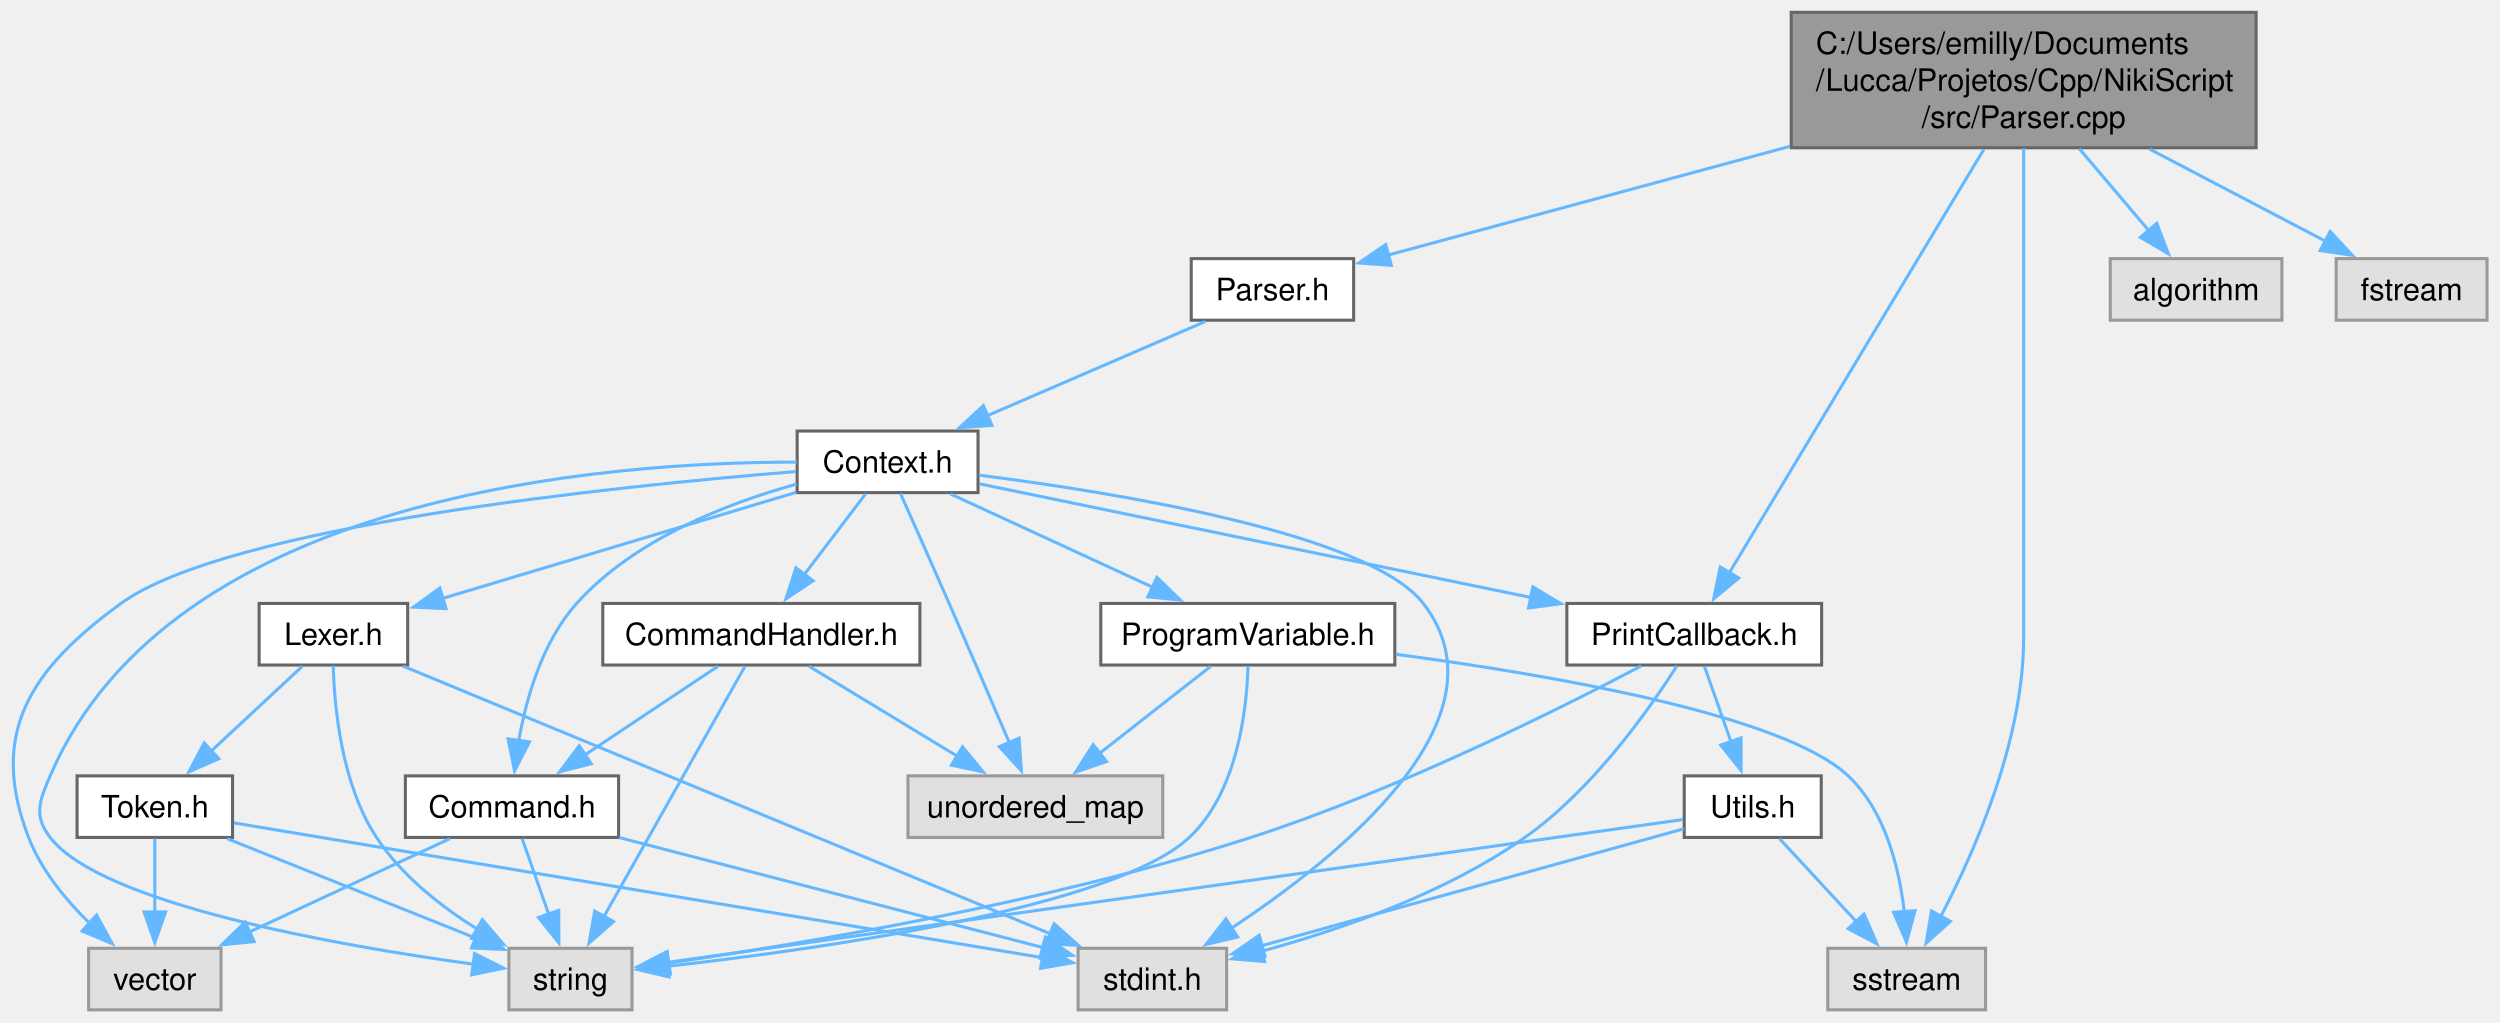
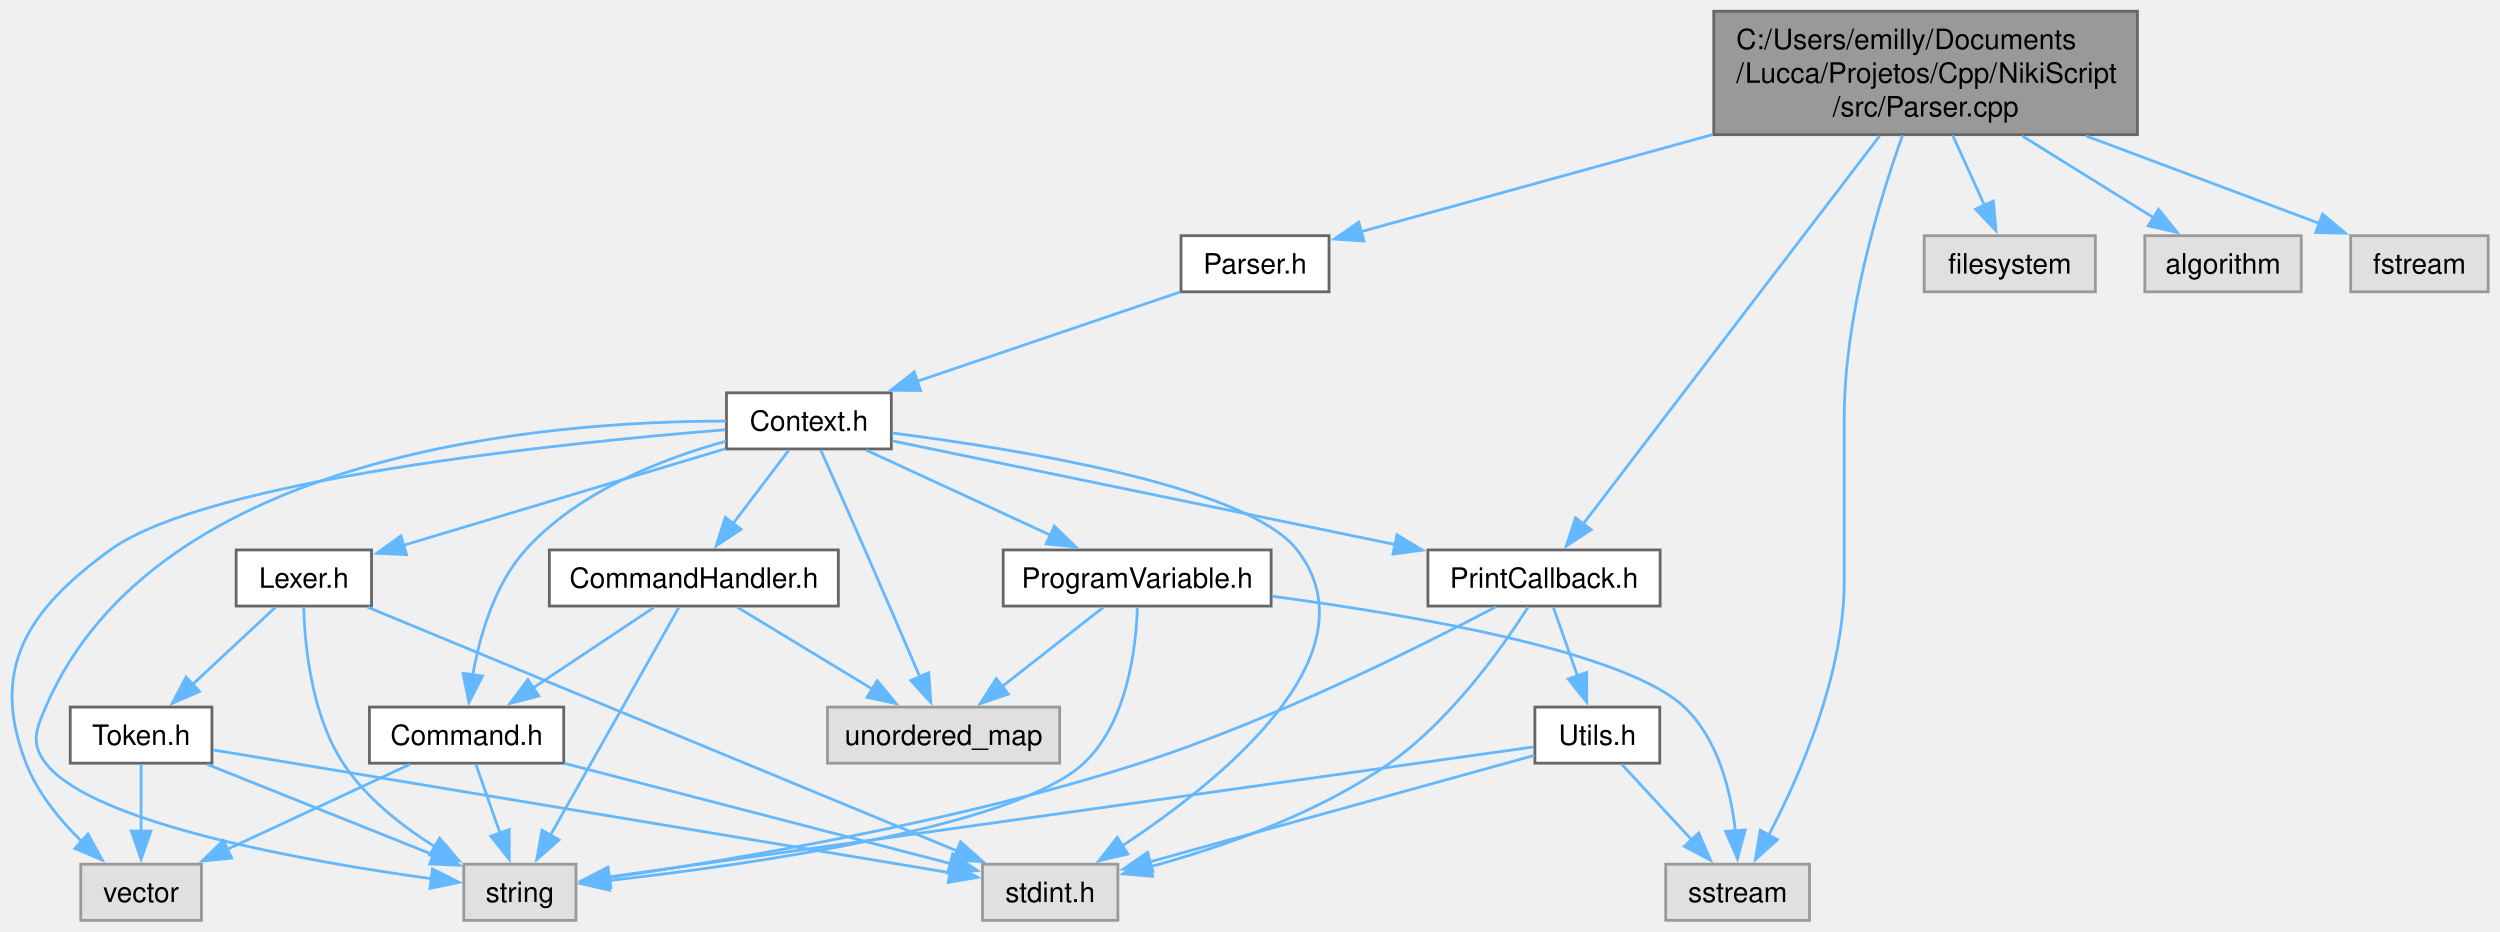
- <svg xmlns="http://www.w3.org/2000/svg" xmlns:xlink="http://www.w3.org/1999/xlink" width="812pt" height="332pt" viewBox="0.00 0.00 811.57 332.00">
+ <svg xmlns="http://www.w3.org/2000/svg" xmlns:xlink="http://www.w3.org/1999/xlink" width="891pt" height="332pt" viewBox="0.00 0.00 890.57 332.00">
  <g id="graph0" class="graph" transform="scale(1 1) rotate(0) translate(4 328)">
    <g id="Node000001" class="node">
      <g id="a_Node000001">
        <a xlink:title=" ">
-           <polygon fill="#999999" stroke="#666666" points="728.57,-324 577.57,-324 577.57,-280 728.57,-280 728.57,-324" />
-           <text text-anchor="start" x="585.57" y="-310.5" font-family="Helvetica,sans-Serif" font-size="10.00">C:/Users/emilly/Documents</text>
-           <text text-anchor="start" x="585.57" y="-298.5" font-family="Helvetica,sans-Serif" font-size="10.00">/Lucca/Projetos/Cpp/NikiScript</text>
-           <text text-anchor="middle" x="653.07" y="-286.5" font-family="Helvetica,sans-Serif" font-size="10.00">/src/Parser.cpp</text>
+           <polygon fill="#999999" stroke="#666666" points="757.57,-324 606.57,-324 606.57,-280 757.57,-280 757.57,-324" />
+           <text text-anchor="start" x="614.57" y="-310.5" font-family="Helvetica,sans-Serif" font-size="10.00">C:/Users/emilly/Documents</text>
+           <text text-anchor="start" x="614.57" y="-298.5" font-family="Helvetica,sans-Serif" font-size="10.00">/Lucca/Projetos/Cpp/NikiScript</text>
+           <text text-anchor="middle" x="682.07" y="-286.5" font-family="Helvetica,sans-Serif" font-size="10.00">/src/Parser.cpp</text>
        </a>
      </g>
    </g>
    <g id="Node000002" class="node">
      <g id="a_Node000002">
        <a xlink:href="_parser_8h.html" target="_top" xlink:title=" ">
-           <polygon fill="white" stroke="#666666" points="435.45,-244 382.7,-244 382.7,-224 435.45,-224 435.45,-244" />
-           <text text-anchor="middle" x="409.07" y="-230.5" font-family="Helvetica,sans-Serif" font-size="10.00">Parser.h</text>
+           <polygon fill="white" stroke="#666666" points="469.45,-244 416.7,-244 416.7,-224 469.45,-224 469.45,-244" />
+           <text text-anchor="middle" x="443.07" y="-230.5" font-family="Helvetica,sans-Serif" font-size="10.00">Parser.h</text>
        </a>
      </g>
    </g>
    <g id="edge1_Node000001_Node000002" class="edge">
      <g id="a_edge1_Node000001_Node000002">
        <a xlink:title=" ">
-           <path fill="none" stroke="#63b8ff" d="M577.21,-280.48C533.84,-268.75 481.36,-254.55 446.7,-245.18" />
-           <polygon fill="#63b8ff" stroke="#63b8ff" points="447.69,-241.82 437.12,-242.59 445.86,-248.58 447.69,-241.82" />
+           <path fill="none" stroke="#63b8ff" d="M606.12,-280.03C564.25,-268.46 514.1,-254.62 480.58,-245.36" />
+           <polygon fill="#63b8ff" stroke="#63b8ff" points="481.92,-242.1 471.35,-242.81 480.05,-248.84 481.92,-242.1" />
        </a>
      </g>
    </g>
    <g id="Node000010" class="node">
      <g id="a_Node000010">
        <a xlink:href="_print_callback_8h.html" target="_top" xlink:title=" ">
          <polygon fill="white" stroke="#666666" points="587.45,-132 504.7,-132 504.7,-112 587.45,-112 587.45,-132" />
          <text text-anchor="middle" x="546.07" y="-118.5" font-family="Helvetica,sans-Serif" font-size="10.00">PrintCallback.h</text>
        </a>
      </g>
    </g>
-     <g id="edge36_Node000001_Node000010" class="edge">
-       <g id="a_edge36_Node000001_Node000010">
-         <a xlink:title=" ">
-           <path fill="none" stroke="#63b8ff" d="M640.16,-279.53C619,-244.32 577.27,-174.9 557.27,-141.63" />
-           <polygon fill="#63b8ff" stroke="#63b8ff" points="560.53,-140.26 552.38,-133.49 554.53,-143.86 560.53,-140.26" />
+     <g id="edge37_Node000001_Node000010" class="edge">
+       <g id="a_edge37_Node000001_Node000010">
+         <a xlink:title=" ">
+           <path fill="none" stroke="#63b8ff" d="M665.67,-279.53C638.65,-244.17 585.27,-174.3 559.98,-141.2" />
+           <polygon fill="#63b8ff" stroke="#63b8ff" points="562.87,-139.22 554.01,-133.4 557.3,-143.47 562.87,-139.22" />
        </a>
      </g>
    </g>
    <g id="Node000012" class="node">
      <g id="a_Node000012">
        <a xlink:title=" ">
          <polygon fill="#e0e0e0" stroke="#999999" points="640.7,-20 589.45,-20 589.45,0 640.7,0 640.7,-20" />
          <text text-anchor="middle" x="615.07" y="-6.5" font-family="Helvetica,sans-Serif" font-size="10.00">sstream</text>
        </a>
      </g>
    </g>
-     <g id="edge35_Node000001_Node000012" class="edge">
-       <g id="a_edge35_Node000001_Node000012">
-         <a xlink:title=" ">
-           <path fill="none" stroke="#63b8ff" d="M653.07,-279.84C653.07,-255.51 653.07,-214.37 653.07,-179 653.07,-179 653.07,-179 653.07,-121 653.07,-87.77 637.39,-51.85 626.18,-30.4" />
+     <g id="edge36_Node000001_Node000012" class="edge">
+       <g id="a_edge36_Node000001_Node000012">
+         <a xlink:title=" ">
+           <path fill="none" stroke="#63b8ff" d="M673.84,-279.77C665.26,-255.71 653.07,-215.14 653.07,-179 653.07,-179 653.07,-179 653.07,-121 653.07,-87.77 637.39,-51.85 626.18,-30.4" />
          <polygon fill="#63b8ff" stroke="#63b8ff" points="629.27,-28.76 621.4,-21.66 623.13,-32.12 629.27,-28.76" />
        </a>
      </g>
    </g>
    <g id="Node000016" class="node">
      <g id="a_Node000016">
        <a xlink:title=" ">
-           <polygon fill="#e0e0e0" stroke="#999999" points="736.95,-244 681.2,-244 681.2,-224 736.95,-224 736.95,-244" />
-           <text text-anchor="middle" x="709.07" y="-230.5" font-family="Helvetica,sans-Serif" font-size="10.00">algorithm</text>
+           <polygon fill="#e0e0e0" stroke="#999999" points="742.57,-244 681.57,-244 681.57,-224 742.57,-224 742.57,-244" />
+           <text text-anchor="middle" x="712.07" y="-230.5" font-family="Helvetica,sans-Serif" font-size="10.00">filesystem</text>
        </a>
      </g>
    </g>
    <g id="edge33_Node000001_Node000016" class="edge">
      <g id="a_edge33_Node000001_Node000016">
        <a xlink:title=" ">
-           <path fill="none" stroke="#63b8ff" d="M671.1,-279.75C678.36,-271.2 686.65,-261.42 693.63,-253.2" />
-           <polygon fill="#63b8ff" stroke="#63b8ff" points="696.3,-255.46 700.1,-245.57 690.96,-250.93 696.3,-255.46" />
+           <path fill="none" stroke="#63b8ff" d="M691.73,-279.75C695.36,-271.75 699.48,-262.69 703.06,-254.83" />
+           <polygon fill="#63b8ff" stroke="#63b8ff" points="706.21,-256.35 707.16,-245.8 699.84,-253.45 706.21,-256.35" />
        </a>
      </g>
    </g>
    <g id="Node000017" class="node">
      <g id="a_Node000017">
        <a xlink:title=" ">
-           <polygon fill="#e0e0e0" stroke="#999999" points="803.57,-244 754.57,-244 754.57,-224 803.57,-224 803.57,-244" />
-           <text text-anchor="middle" x="779.07" y="-230.5" font-family="Helvetica,sans-Serif" font-size="10.00">fstream</text>
+           <polygon fill="#e0e0e0" stroke="#999999" points="815.95,-244 760.2,-244 760.2,-224 815.95,-224 815.95,-244" />
+           <text text-anchor="middle" x="788.07" y="-230.5" font-family="Helvetica,sans-Serif" font-size="10.00">algorithm</text>
        </a>
      </g>
    </g>
    <g id="edge34_Node000001_Node000017" class="edge">
      <g id="a_edge34_Node000001_Node000017">
        <a xlink:title=" ">
-           <path fill="none" stroke="#63b8ff" d="M693.98,-279.57C712.78,-269.72 734.59,-258.3 751.43,-249.48" />
-           <polygon fill="#63b8ff" stroke="#63b8ff" points="752.62,-252.81 759.85,-245.07 749.37,-246.61 752.62,-252.81" />
+           <path fill="none" stroke="#63b8ff" d="M716.49,-279.57C731.86,-270 749.62,-258.94 763.6,-250.24" />
+           <polygon fill="#63b8ff" stroke="#63b8ff" points="765.11,-253.42 771.74,-245.17 761.41,-247.48 765.11,-253.42" />
+         </a>
+       </g>
+     </g>
+     <g id="Node000018" class="node">
+       <g id="a_Node000018">
+         <a xlink:title=" ">
+           <polygon fill="#e0e0e0" stroke="#999999" points="882.57,-244 833.57,-244 833.57,-224 882.57,-224 882.57,-244" />
+           <text text-anchor="middle" x="858.07" y="-230.5" font-family="Helvetica,sans-Serif" font-size="10.00">fstream</text>
+         </a>
+       </g>
+     </g>
+     <g id="edge35_Node000001_Node000018" class="edge">
+       <g id="a_edge35_Node000001_Node000018">
+         <a xlink:title=" ">
+           <path fill="none" stroke="#63b8ff" d="M739.21,-279.57C766.59,-269.3 798.54,-257.32 822.41,-248.37" />
+           <polygon fill="#63b8ff" stroke="#63b8ff" points="823.55,-251.69 831.68,-244.9 821.09,-245.13 823.55,-251.69" />
        </a>
      </g>
    </g>
    <g id="Node000003" class="node">
      <g id="a_Node000003">
        <a xlink:href="_context_8h.html" target="_top" xlink:title=" ">
          <polygon fill="white" stroke="#666666" points="313.45,-188 254.7,-188 254.7,-168 313.45,-168 313.45,-188" />
          <text text-anchor="middle" x="284.07" y="-174.5" font-family="Helvetica,sans-Serif" font-size="10.00">Context.h</text>
        </a>
      </g>
    </g>
    <g id="edge2_Node000002_Node000003" class="edge">
      <g id="a_edge2_Node000002_Node000003">
        <a xlink:title=" ">
-           <path fill="none" stroke="#63b8ff" d="M387.3,-223.59C367.7,-215.13 338.64,-202.58 316.35,-192.94" />
-           <polygon fill="#63b8ff" stroke="#63b8ff" points="317.97,-189.83 307.4,-189.08 315.2,-196.26 317.97,-189.83" />
+           <path fill="none" stroke="#63b8ff" d="M416.46,-223.96C390.75,-215.23 351.53,-201.91 322.44,-192.03" />
+           <polygon fill="#63b8ff" stroke="#63b8ff" points="323.87,-188.82 313.27,-188.92 321.62,-195.45 323.87,-188.82" />
        </a>
      </g>
    </g>
    <g id="Node000004" class="node">
      <g id="a_Node000004">
        <a xlink:title=" ">
          <polygon fill="#e0e0e0" stroke="#999999" points="67.57,-20 24.57,-20 24.57,0 67.57,0 67.57,-20" />
          <text text-anchor="middle" x="46.07" y="-6.5" font-family="Helvetica,sans-Serif" font-size="10.00">vector</text>
        </a>
      </g>
    </g>
    <g id="edge3_Node000003_Node000004" class="edge">
      <g id="a_edge3_Node000003_Node000004">
        <a xlink:title=" ">
          <path fill="none" stroke="#63b8ff" d="M254.3,-174.84C196.05,-170.12 69.71,-157.2 35.07,-132 5.7,-110.64 -8.04,-89.86 5.07,-56 9.17,-45.4 17.07,-35.77 24.84,-28.16" />
          <polygon fill="#63b8ff" stroke="#63b8ff" points="27.14,-30.79 32.23,-21.49 22.46,-25.59 27.14,-30.79" />
        </a>
      </g>
    </g>
    <g id="Node000005" class="node">
      <g id="a_Node000005">
        <a xlink:title=" ">
          <polygon fill="#e0e0e0" stroke="#999999" points="394.2,-20 345.95,-20 345.95,0 394.2,0 394.2,-20" />
          <text text-anchor="middle" x="370.07" y="-6.5" font-family="Helvetica,sans-Serif" font-size="10.00">stdint.h</text>
        </a>
      </g>
    </g>
    <g id="edge4_Node000003_Node000005" class="edge">
      <g id="a_edge4_Node000003_Node000005">
        <a xlink:title=" ">
          <path fill="none" stroke="#63b8ff" d="M313.82,-173.66C358.74,-167.94 440.54,-154.64 458.07,-132 486.92,-94.74 430.67,-49.51 395.46,-26.33" />
          <polygon fill="#63b8ff" stroke="#63b8ff" points="397.76,-23.65 387.45,-21.22 393.99,-29.55 397.76,-23.65" />
        </a>
      </g>
    </g>
    <g id="Node000006" class="node">
      <g id="a_Node000006">
        <a xlink:title=" ">
          <polygon fill="#e0e0e0" stroke="#999999" points="201.07,-20 161.07,-20 161.07,0 201.07,0 201.07,-20" />
          <text text-anchor="middle" x="181.07" y="-6.5" font-family="Helvetica,sans-Serif" font-size="10.00">string</text>
        </a>
      </g>
    </g>
    <g id="edge5_Node000003_Node000006" class="edge">
      <g id="a_edge5_Node000003_Node000006">
        <a xlink:title=" ">
          <path fill="none" stroke="#63b8ff" d="M254.57,-177.91C192.62,-177.94 51.44,-167.64 12.07,-76 8.56,-67.83 6.65,-63.05 12.07,-56 28.72,-34.33 105.51,-20.89 149.63,-14.81" />
          <polygon fill="#63b8ff" stroke="#63b8ff" points="149.92,-18.31 159.37,-13.53 149,-11.37 149.92,-18.31" />
        </a>
      </g>
    </g>
    <g id="Node000007" class="node">
      <g id="a_Node000007">
        <a xlink:title=" ">
          <polygon fill="#e0e0e0" stroke="#999999" points="373.45,-76 290.7,-76 290.7,-56 373.45,-56 373.45,-76" />
          <text text-anchor="middle" x="332.07" y="-62.5" font-family="Helvetica,sans-Serif" font-size="10.00">unordered_map</text>
        </a>
      </g>
    </g>
    <g id="edge6_Node000003_Node000007" class="edge">
      <g id="a_edge6_Node000003_Node000007">
        <a xlink:title=" ">
          <path fill="none" stroke="#63b8ff" d="M288.24,-167.71C292.31,-158.62 298.66,-144.38 304.07,-132 310.71,-116.83 318.12,-99.62 323.64,-86.72" />
          <polygon fill="#63b8ff" stroke="#63b8ff" points="326.8,-88.23 327.52,-77.66 320.37,-85.48 326.8,-88.23" />
        </a>
      </g>
    </g>
    <g id="Node000008" class="node">
      <g id="a_Node000008">
        <a xlink:href="_command_8h.html" target="_top" xlink:title=" ">
          <polygon fill="white" stroke="#666666" points="196.7,-76 127.45,-76 127.45,-56 196.7,-56 196.7,-76" />
          <text text-anchor="middle" x="162.07" y="-62.5" font-family="Helvetica,sans-Serif" font-size="10.00">Command.h</text>
        </a>
      </g>
    </g>
    <g id="edge7_Node000003_Node000008" class="edge">
      <g id="a_edge7_Node000003_Node000008">
        <a xlink:title=" ">
          <path fill="none" stroke="#63b8ff" d="M254.53,-170.76C232.02,-164.55 201.8,-152.85 183.07,-132 171.91,-119.58 166.68,-101.17 164.22,-87.11" />
          <polygon fill="#63b8ff" stroke="#63b8ff" points="167.75,-87.05 162.91,-77.63 160.81,-88.01 167.75,-87.05" />
        </a>
      </g>
    </g>
    <g id="Node000009" class="node">
      <g id="a_Node000009">
        <a xlink:href="_command_handler_8h.html" target="_top" xlink:title=" ">
          <polygon fill="white" stroke="#666666" points="294.57,-132 191.57,-132 191.57,-112 294.57,-112 294.57,-132" />
          <text text-anchor="middle" x="243.07" y="-118.5" font-family="Helvetica,sans-Serif" font-size="10.00">CommandHandler.h</text>
        </a>
      </g>
    </g>
    <g id="edge11_Node000003_Node000009" class="edge">
      <g id="a_edge11_Node000003_Node000009">
        <a xlink:title=" ">
          <path fill="none" stroke="#63b8ff" d="M276.93,-167.59C271.46,-160.39 263.75,-150.23 257.06,-141.43" />
          <polygon fill="#63b8ff" stroke="#63b8ff" points="259.88,-139.35 251.05,-133.5 254.31,-143.58 259.88,-139.35" />
        </a>
      </g>
    </g>
    <g id="edge15_Node000003_Node000010" class="edge">
      <g id="a_edge15_Node000003_Node000010">
        <a xlink:title=" ">
          <path fill="none" stroke="#63b8ff" d="M313.87,-170.86C357.45,-161.88 439.22,-145.02 493.16,-133.9" />
          <polygon fill="#63b8ff" stroke="#63b8ff" points="493.66,-137.38 502.75,-131.93 492.24,-130.52 493.66,-137.38" />
        </a>
      </g>
    </g>
    <g id="Node000013" class="node">
      <g id="a_Node000013">
        <a xlink:href="_program_variable_8h.html" target="_top" xlink:title=" ">
          <polygon fill="white" stroke="#666666" points="448.82,-132 353.32,-132 353.32,-112 448.82,-112 448.82,-132" />
          <text text-anchor="middle" x="401.07" y="-118.5" font-family="Helvetica,sans-Serif" font-size="10.00">ProgramVariable.h</text>
        </a>
      </g>
    </g>
    <g id="edge22_Node000003_Node000013" class="edge">
      <g id="a_edge22_Node000003_Node000013">
        <a xlink:title=" ">
          <path fill="none" stroke="#63b8ff" d="M304.45,-167.59C322.63,-159.21 349.5,-146.8 370.29,-137.21" />
          <polygon fill="#63b8ff" stroke="#63b8ff" points="371.54,-140.48 379.16,-133.11 368.61,-134.13 371.54,-140.48" />
        </a>
      </g>
    </g>
    <g id="Node000014" class="node">
      <g id="a_Node000014">
        <a xlink:href="_lexer_8h.html" target="_top" xlink:title=" ">
          <polygon fill="white" stroke="#666666" points="128.2,-132 79.95,-132 79.95,-112 128.2,-112 128.2,-132" />
          <text text-anchor="middle" x="104.07" y="-118.5" font-family="Helvetica,sans-Serif" font-size="10.00">Lexer.h</text>
        </a>
      </g>
    </g>
    <g id="edge26_Node000003_Node000014" class="edge">
      <g id="a_edge26_Node000003_Node000014">
        <a xlink:title=" ">
          <path fill="none" stroke="#63b8ff" d="M254.35,-168.08C222.77,-158.61 172.87,-143.64 139.33,-133.58" />
          <polygon fill="#63b8ff" stroke="#63b8ff" points="140.66,-130.32 130.08,-130.8 138.65,-137.03 140.66,-130.32" />
        </a>
      </g>
    </g>
    <g id="edge8_Node000008_Node000004" class="edge">
      <g id="a_edge8_Node000008_Node000004">
        <a xlink:title=" ">
          <path fill="none" stroke="#63b8ff" d="M141.87,-55.59C123.85,-47.21 97.2,-34.8 76.59,-25.21" />
          <polygon fill="#63b8ff" stroke="#63b8ff" points="78.35,-22.17 67.81,-21.12 75.4,-28.51 78.35,-22.17" />
        </a>
      </g>
    </g>
    <g id="edge10_Node000008_Node000005" class="edge">
      <g id="a_edge10_Node000008_Node000005">
        <a xlink:title=" ">
          <path fill="none" stroke="#63b8ff" d="M196.89,-55.96C235.2,-46.01 296.44,-30.12 334.9,-20.13" />
          <polygon fill="#63b8ff" stroke="#63b8ff" points="335.31,-23.64 344.11,-17.74 333.55,-16.86 335.31,-23.64" />
        </a>
      </g>
    </g>
    <g id="edge9_Node000008_Node000006" class="edge">
      <g id="a_edge9_Node000008_Node000006">
        <a xlink:title=" ">
          <path fill="none" stroke="#63b8ff" d="M165.38,-55.59C167.75,-48.86 171.03,-39.53 173.98,-31.15" />
          <polygon fill="#63b8ff" stroke="#63b8ff" points="177.28,-32.32 177.3,-21.73 170.68,-30 177.28,-32.32" />
        </a>
      </g>
    </g>
    <g id="edge13_Node000009_Node000006" class="edge">
      <g id="a_edge13_Node000009_Node000006">
        <a xlink:title=" ">
          <path fill="none" stroke="#63b8ff" d="M237.78,-111.62C227.67,-93.68 205.4,-54.17 191.97,-30.35" />
          <polygon fill="#63b8ff" stroke="#63b8ff" points="195.05,-28.67 187.09,-21.67 188.95,-32.1 195.05,-28.67" />
        </a>
      </g>
    </g>
    <g id="edge12_Node000009_Node000007" class="edge">
      <g id="a_edge12_Node000009_Node000007">
        <a xlink:title=" ">
          <path fill="none" stroke="#63b8ff" d="M258.57,-111.59C271.89,-103.51 291.35,-91.71 306.9,-82.27" />
          <polygon fill="#63b8ff" stroke="#63b8ff" points="308.42,-85.44 315.15,-77.26 304.79,-79.46 308.42,-85.44" />
        </a>
      </g>
    </g>
    <g id="edge14_Node000009_Node000008" class="edge">
      <g id="a_edge14_Node000009_Node000008">
        <a xlink:title=" ">
          <path fill="none" stroke="#63b8ff" d="M228.96,-111.59C217.07,-103.67 199.81,-92.16 185.79,-82.82" />
          <polygon fill="#63b8ff" stroke="#63b8ff" points="187.81,-79.95 177.55,-77.32 183.93,-85.78 187.81,-79.95" />
        </a>
      </g>
    </g>
    <g id="edge16_Node000010_Node000005" class="edge">
      <g id="a_edge16_Node000010_Node000005">
        <a xlink:title=" ">
          <path fill="none" stroke="#63b8ff" d="M540.46,-111.72C531.6,-97.79 513.09,-71.46 491.07,-56 465.15,-37.79 430.96,-25.97 405.54,-19.04" />
          <polygon fill="#63b8ff" stroke="#63b8ff" points="406.56,-15.69 396,-16.57 404.81,-22.46 406.56,-15.69" />
        </a>
      </g>
    </g>
    <g id="edge17_Node000010_Node000006" class="edge">
      <g id="a_edge17_Node000010_Node000006">
        <a xlink:title=" ">
          <path fill="none" stroke="#63b8ff" d="M528.84,-111.69C502.32,-97.72 449.57,-71.34 402.07,-56 336.34,-34.77 256.25,-21.43 212.81,-15.19" />
          <polygon fill="#63b8ff" stroke="#63b8ff" points="213.46,-11.74 203.07,-13.82 212.49,-18.68 213.46,-11.74" />
        </a>
      </g>
    </g>
    <g id="Node000011" class="node">
      <g id="a_Node000011">
        <a xlink:href="_utils_8h.html" target="_top" xlink:title=" ">
          <polygon fill="white" stroke="#666666" points="587.32,-76 542.82,-76 542.82,-56 587.32,-56 587.32,-76" />
          <text text-anchor="middle" x="565.07" y="-62.5" font-family="Helvetica,sans-Serif" font-size="10.00">Utils.h</text>
        </a>
      </g>
    </g>
    <g id="edge18_Node000010_Node000011" class="edge">
      <g id="a_edge18_Node000010_Node000011">
        <a xlink:title=" ">
          <path fill="none" stroke="#63b8ff" d="M549.38,-111.59C551.75,-104.86 555.03,-95.53 557.98,-87.15" />
          <polygon fill="#63b8ff" stroke="#63b8ff" points="561.28,-88.32 561.3,-77.73 554.68,-86 561.28,-88.32" />
        </a>
      </g>
    </g>
    <g id="edge19_Node000011_Node000005" class="edge">
      <g id="a_edge19_Node000011_Node000005">
        <a xlink:title=" ">
          <path fill="none" stroke="#63b8ff" d="M542.7,-58.81C509.19,-49.53 445.65,-31.93 405.71,-20.87" />
          <polygon fill="#63b8ff" stroke="#63b8ff" points="406.65,-17.5 396.08,-18.2 404.78,-24.24 406.65,-17.5" />
        </a>
      </g>
    </g>
    <g id="edge20_Node000011_Node000006" class="edge">
      <g id="a_edge20_Node000011_Node000006">
        <a xlink:title=" ">
          <path fill="none" stroke="#63b8ff" d="M542.48,-61.82C477.17,-52.64 287.95,-26.03 212.59,-15.43" />
          <polygon fill="#63b8ff" stroke="#63b8ff" points="213.4,-12.01 203.01,-14.08 212.42,-18.94 213.4,-12.01" />
        </a>
      </g>
    </g>
    <g id="edge21_Node000011_Node000012" class="edge">
      <g id="a_edge21_Node000011_Node000012">
        <a xlink:title=" ">
          <path fill="none" stroke="#63b8ff" d="M573.78,-55.59C580.66,-48.16 590.46,-37.58 598.79,-28.58" />
          <polygon fill="#63b8ff" stroke="#63b8ff" points="601.21,-31.12 605.43,-21.41 596.07,-26.37 601.21,-31.12" />
        </a>
      </g>
    </g>
    <g id="edge23_Node000013_Node000006" class="edge">
      <g id="a_edge23_Node000013_Node000006">
        <a xlink:title=" ">
          <path fill="none" stroke="#63b8ff" d="M401.14,-111.52C400.7,-97.32 397.68,-70.64 382.07,-56 357.8,-33.24 262.61,-19.79 212.43,-14.14" />
          <polygon fill="#63b8ff" stroke="#63b8ff" points="213.11,-10.7 202.79,-13.1 212.36,-17.66 213.11,-10.7" />
        </a>
      </g>
    </g>
    <g id="edge25_Node000013_Node000007" class="edge">
      <g id="a_edge25_Node000013_Node000007">
        <a xlink:title=" ">
          <path fill="none" stroke="#63b8ff" d="M389.05,-111.59C379.06,-103.77 364.61,-92.46 352.76,-83.19" />
          <polygon fill="#63b8ff" stroke="#63b8ff" points="355.18,-80.64 345.14,-77.23 350.86,-86.15 355.18,-80.64" />
        </a>
      </g>
    </g>
    <g id="edge24_Node000013_Node000012" class="edge">
      <g id="a_edge24_Node000013_Node000012">
        <a xlink:title=" ">
          <path fill="none" stroke="#63b8ff" d="M449.11,-115.5C499.79,-108.76 575.16,-95.74 596.07,-76 608.11,-64.64 612.65,-46.12 614.3,-31.75" />
          <polygon fill="#63b8ff" stroke="#63b8ff" points="617.78,-32.21 615.02,-21.98 610.8,-31.7 617.78,-32.21" />
        </a>
      </g>
    </g>
    <g id="edge27_Node000014_Node000005" class="edge">
      <g id="a_edge27_Node000014_Node000005">
        <a xlink:title=" ">
          <path fill="none" stroke="#63b8ff" d="M126.75,-111.62C173.77,-92.18 282.04,-47.4 336.91,-24.71" />
          <polygon fill="#63b8ff" stroke="#63b8ff" points="338.15,-27.99 346.05,-20.93 335.47,-21.52 338.15,-27.99" />
        </a>
      </g>
    </g>
    <g id="edge28_Node000014_Node000006" class="edge">
      <g id="a_edge28_Node000014_Node000006">
        <a xlink:title=" ">
          <path fill="none" stroke="#63b8ff" d="M104.02,-111.81C104.37,-98.45 106.66,-73.36 118.07,-56 126.2,-43.63 139,-33.57 150.94,-26.13" />
          <polygon fill="#63b8ff" stroke="#63b8ff" points="152.45,-29.3 159.34,-21.25 148.94,-23.24 152.45,-29.3" />
        </a>
      </g>
    </g>
    <g id="Node000015" class="node">
      <g id="a_Node000015">
        <a xlink:href="_token_8h.html" target="_top" xlink:title=" ">
          <polygon fill="white" stroke="#666666" points="71.32,-76 20.82,-76 20.82,-56 71.32,-56 71.32,-76" />
          <text text-anchor="middle" x="46.07" y="-62.5" font-family="Helvetica,sans-Serif" font-size="10.00">Token.h</text>
        </a>
      </g>
    </g>
    <g id="edge29_Node000014_Node000015" class="edge">
      <g id="a_edge29_Node000014_Node000015">
        <a xlink:title=" ">
          <path fill="none" stroke="#63b8ff" d="M93.97,-111.59C85.82,-104.01 74.14,-93.13 64.36,-84.02" />
          <polygon fill="#63b8ff" stroke="#63b8ff" points="66.87,-81.58 57.17,-77.33 62.1,-86.71 66.87,-81.58" />
        </a>
      </g>
    </g>
    <g id="edge32_Node000015_Node000004" class="edge">
      <g id="a_edge32_Node000015_Node000004">
        <a xlink:title=" ">
          <path fill="none" stroke="#63b8ff" d="M46.07,-55.59C46.07,-49.01 46.07,-39.96 46.07,-31.73" />
          <polygon fill="#63b8ff" stroke="#63b8ff" points="49.57,-31.81 46.07,-21.81 42.57,-31.81 49.57,-31.81" />
        </a>
      </g>
    </g>
    <g id="edge30_Node000015_Node000005" class="edge">
      <g id="a_edge30_Node000015_Node000005">
        <a xlink:title=" ">
          <path fill="none" stroke="#63b8ff" d="M71.77,-60.72C129.37,-51.12 268.95,-27.85 334.69,-16.9" />
          <polygon fill="#63b8ff" stroke="#63b8ff" points="334.92,-20.41 344.21,-15.31 333.77,-13.5 334.92,-20.41" />
        </a>
      </g>
    </g>
    <g id="edge31_Node000015_Node000006" class="edge">
      <g id="a_edge31_Node000015_Node000006">
        <a xlink:title=" ">
          <path fill="none" stroke="#63b8ff" d="M69.59,-55.59C91.99,-46.63 125.85,-33.09 150.37,-23.28" />
          <polygon fill="#63b8ff" stroke="#63b8ff" points="151.52,-26.59 159.5,-19.63 148.92,-20.09 151.52,-26.59" />
        </a>
      </g>
    </g>
  </g>
</svg>
